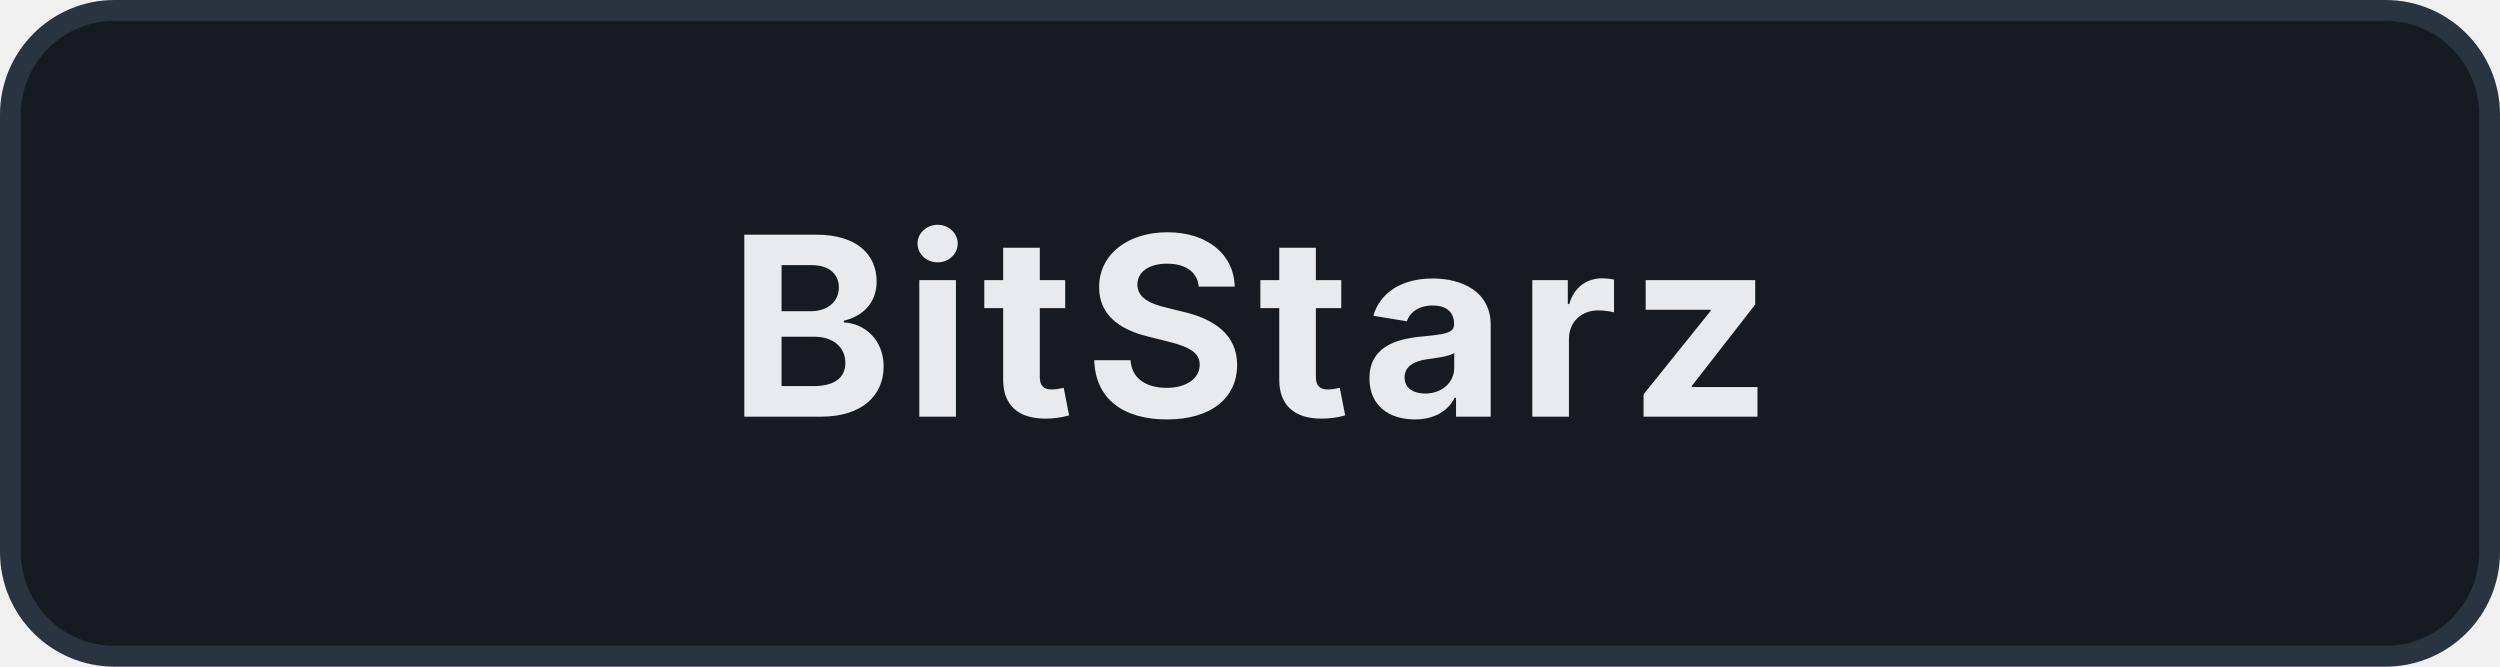
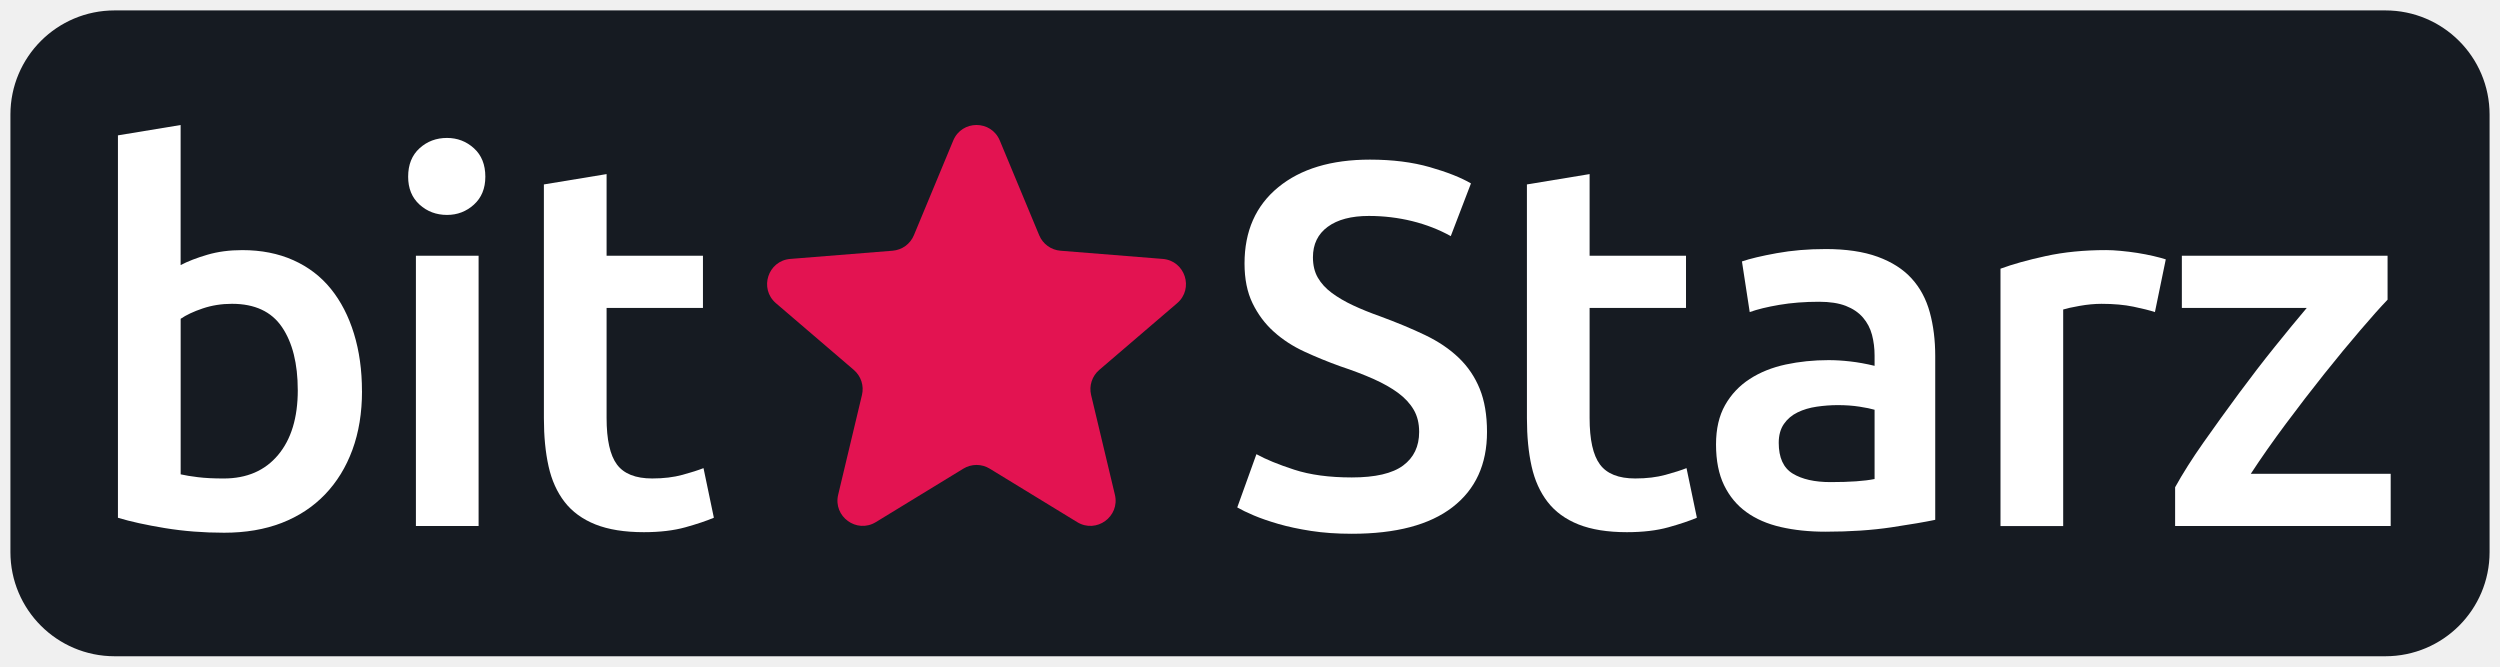
- <svg xmlns="http://www.w3.org/2000/svg" width="240" height="64" viewBox="0 0 240 64" role="img" aria-label="BitStarz logo placeholder">
-   <rect x="1" y="1" width="238" height="62" rx="10" fill="#161b22" stroke="#2a3340" stroke-width="2" />
-   <text x="120" y="40" text-anchor="middle" font-family="Inter, 'Segoe UI', Arial, sans-serif" font-size="24" font-weight="700" letter-spacing="1" fill="#e8eaed">BitStarz</text>
+ <svg xmlns="http://www.w3.org/2000/svg" width="240" height="64" viewBox="0 0 240 64" role="img" aria-label="BitStarz logo">
+   <rect x="1" y="1" width="238" height="62" rx="10" fill="#161b22" />
+   <svg x="10.0" y="12.0" width="220.0" height="40.0" viewBox="0 0 121 22">
+     <clipPath id="a">
+       <path d="m0 0h121v22h-121z" />
+     </clipPath>
+     <g clip-path="url(#a)">
+       <path d="m44.831.82c.455-1.094 2.003-1.094 2.458 0l2.081 5.002c.094.226.248.422.447.566.198.144.432.231.676.25l5.4.433c1.18.095 1.659 1.568.76 2.338l-4.114 3.524c-.186.159-.324.367-.4.6-.076.233-.086.482-.029.72l1.257 5.27c.275 1.152-.978 2.062-1.989 1.446l-4.623-2.825c-.209-.128-.449-.195-.694-.195s-.485.068-.694.195l-4.623 2.824c-1.01.617-2.263-.293-1.989-1.445l1.257-5.27c.057-.238.047-.487-.029-.72-.076-.233-.214-.44-.4-.6l-4.114-3.524c-.899-.771-.421-2.244.76-2.338l5.401-.433c.244-.02.478-.106.676-.25.198-.144.353-.34.447-.566z" fill="#e31351" />
+       <g fill="#fff">
+         <path d="m10.222 13.998c0-1.401-.279-2.511-.835-3.33-.557-.819-1.437-1.227-2.64-1.227-.547 0-1.063.082-1.545.245-.484.163-.871.346-1.163.546v8.213c.237.055.543.106.917.151.373.046.825.068 1.355.068 1.222 0 2.179-.414 2.872-1.241.693-.827 1.04-1.968 1.04-3.424zm3.392.054c0 1.147-.169 2.179-.506 3.097-.337.919-.821 1.705-1.45 2.36-.63.655-1.392 1.155-2.285 1.502-.894.345-1.906.517-3.037.517-1.094 0-2.138-.082-3.133-.245-.994-.164-1.819-.345-2.476-.545v-20.191l3.31-.546v7.395c.383-.2.853-.382 1.409-.545.558-.164 1.172-.245 1.847-.245 1.003 0 1.901.177 2.695.532.793.355 1.454.859 1.983 1.515.529.654.934 1.441 1.217 2.359.283.92.424 1.934.424 3.043z" />
+         <path d="m19.77 21.174h-3.31v-14.271h3.31zm.356-18.444c0 .618-.201 1.109-.602 1.473-.401.364-.875.545-1.422.545-.566 0-1.049-.182-1.45-.545-.401-.365-.602-.855-.602-1.473 0-.637.201-1.137.602-1.502.401-.364.885-.545 1.45-.545.547 0 1.021.182 1.422.545.402.365.602.865.602 1.502z" />
+         <path d="m23.217 3.138 3.311-.546v4.311h5.088v2.756h-5.088v5.812c0 1.145.182 1.964.547 2.455.365.491.985.737 1.86.737.602 0 1.136-.064 1.601-.192.465-.127.834-.245 1.109-.354l.547 2.619c-.383.163-.885.332-1.505.505-.62.172-1.35.258-2.189.258-1.022 0-1.874-.137-2.558-.409-.684-.273-1.226-.668-1.628-1.186-.401-.518-.684-1.146-.848-1.883-.164-.736-.246-1.578-.246-2.523z" />
+         <path d="m65.874 18.609c1.24 0 2.143-.209 2.709-.628.565-.418.848-1.009.848-1.774 0-.455-.095-.846-.288-1.173-.191-.327-.464-.623-.82-.887-.356-.263-.79-.508-1.3-.736-.51-.227-1.094-.45-1.751-.669-.657-.236-1.29-.495-1.901-.777-.612-.282-1.149-.633-1.614-1.051-.465-.418-.839-.918-1.122-1.501-.283-.581-.424-1.282-.424-2.1 0-1.71.593-3.052 1.779-4.025 1.184-.973 2.799-1.46 4.842-1.46 1.185 0 2.239.132 3.16.396.92.264 1.645.55 2.175.86l-1.066 2.783c-.621-.345-1.3-.609-2.038-.792-.738-.181-1.5-.273-2.285-.273-.93 0-1.655.191-2.175.574-.52.381-.78.918-.78 1.609 0 .418.086.778.26 1.078.173.3.419.568.738.804.32.237.693.456 1.121.656.428.2.898.391 1.41.572.892.329 1.691.66 2.393.997.702.337 1.295.736 1.778 1.201.484.464.852 1.01 1.107 1.637.255.628.384 1.388.384 2.278 0 1.71-.607 3.034-1.82 3.97-1.214.938-2.987 1.405-5.322 1.405-.784 0-1.5-.05-2.147-.15-.647-.1-1.222-.223-1.723-.368-.502-.146-.936-.296-1.3-.45-.365-.155-.656-.296-.875-.423l1.012-2.811c.493.273 1.158.546 1.998.819.838.273 1.85.409 3.036.409z" />
+         <path d="m75.121 3.138 3.31-.546v4.311h5.09v2.756h-5.09v5.812c0 1.145.182 1.964.548 2.455.364.491.985.737 1.86.737.602 0 1.136-.064 1.601-.192.465-.127.834-.245 1.108-.354l.547 2.619c-.383.163-.884.332-1.504.505-.62.172-1.349.258-2.189.258-1.021 0-1.874-.137-2.557-.409-.685-.273-1.228-.668-1.629-1.186-.401-.518-.684-1.146-.848-1.883-.164-.736-.246-1.578-.246-2.523z" />
+         <path d="m91.153 18.855c1.022 0 1.796-.055 2.325-.163v-3.657c-.182-.054-.447-.109-.793-.163-.347-.054-.73-.082-1.149-.082-.364 0-.734.028-1.108.082-.375.054-.712.154-1.012.3-.301.145-.543.35-.725.613-.183.264-.274.596-.274.997 0 .781.246 1.323.739 1.623.492.3 1.157.45 1.997.45zm-.273-12.306c1.094 0 2.015.136 2.763.409.747.273 1.345.655 1.792 1.147.447.49.767 1.087.958 1.787.192.7.287 1.469.287 2.305v8.649c-.511.109-1.282.242-2.312.396-1.03.154-2.194.232-3.489.232-.857 0-1.641-.083-2.353-.246-.712-.164-1.318-.427-1.819-.791-.503-.363-.894-.836-1.177-1.419-.282-.582-.424-1.3-.424-2.155 0-.819.16-1.51.479-2.074.319-.564.753-1.023 1.3-1.378.547-.355 1.18-.609 1.901-.765.721-.154 1.473-.231 2.258-.231.365 0 .747.023 1.149.069.401.045.829.122 1.285.232v-.545c0-.383-.046-.746-.136-1.091-.092-.346-.251-.651-.479-.915-.229-.264-.529-.468-.903-.614-.375-.145-.844-.218-1.409-.218-.767 0-1.469.055-2.107.164-.638.109-1.159.236-1.559.381l-.41-2.674c.419-.145 1.03-.29 1.832-.436.803-.146 1.66-.218 2.572-.218z" />
+         <path d="m108.28 9.878c-.274-.09-.653-.186-1.136-.286-.484-.1-1.044-.15-1.682-.15-.365 0-.753.036-1.163.109-.41.073-.697.137-.863.191v11.433h-3.31v-13.588c.639-.236 1.437-.459 2.394-.668.958-.209 2.02-.314 3.188-.314.218 0 .474.013.765.041.292.027.584.063.876.108.292.046.574.101.848.164.274.064.493.123.656.177z" />
+         <path d="m120.564 9.223c-.365.381-.845.918-1.436 1.609-.594.692-1.228 1.46-1.903 2.306-.674.846-1.354 1.728-2.038 2.647-.684.919-1.3 1.796-1.846 2.633h7.387v2.755h-11.382v-2.046c.402-.728.904-1.519 1.505-2.374.602-.855 1.223-1.714 1.86-2.578.639-.864 1.272-1.687 1.902-2.47.629-.782 1.191-1.464 1.683-2.046h-6.594v-2.756h10.862z" />
+       </g>
+     </g>
+   </svg>
</svg>
